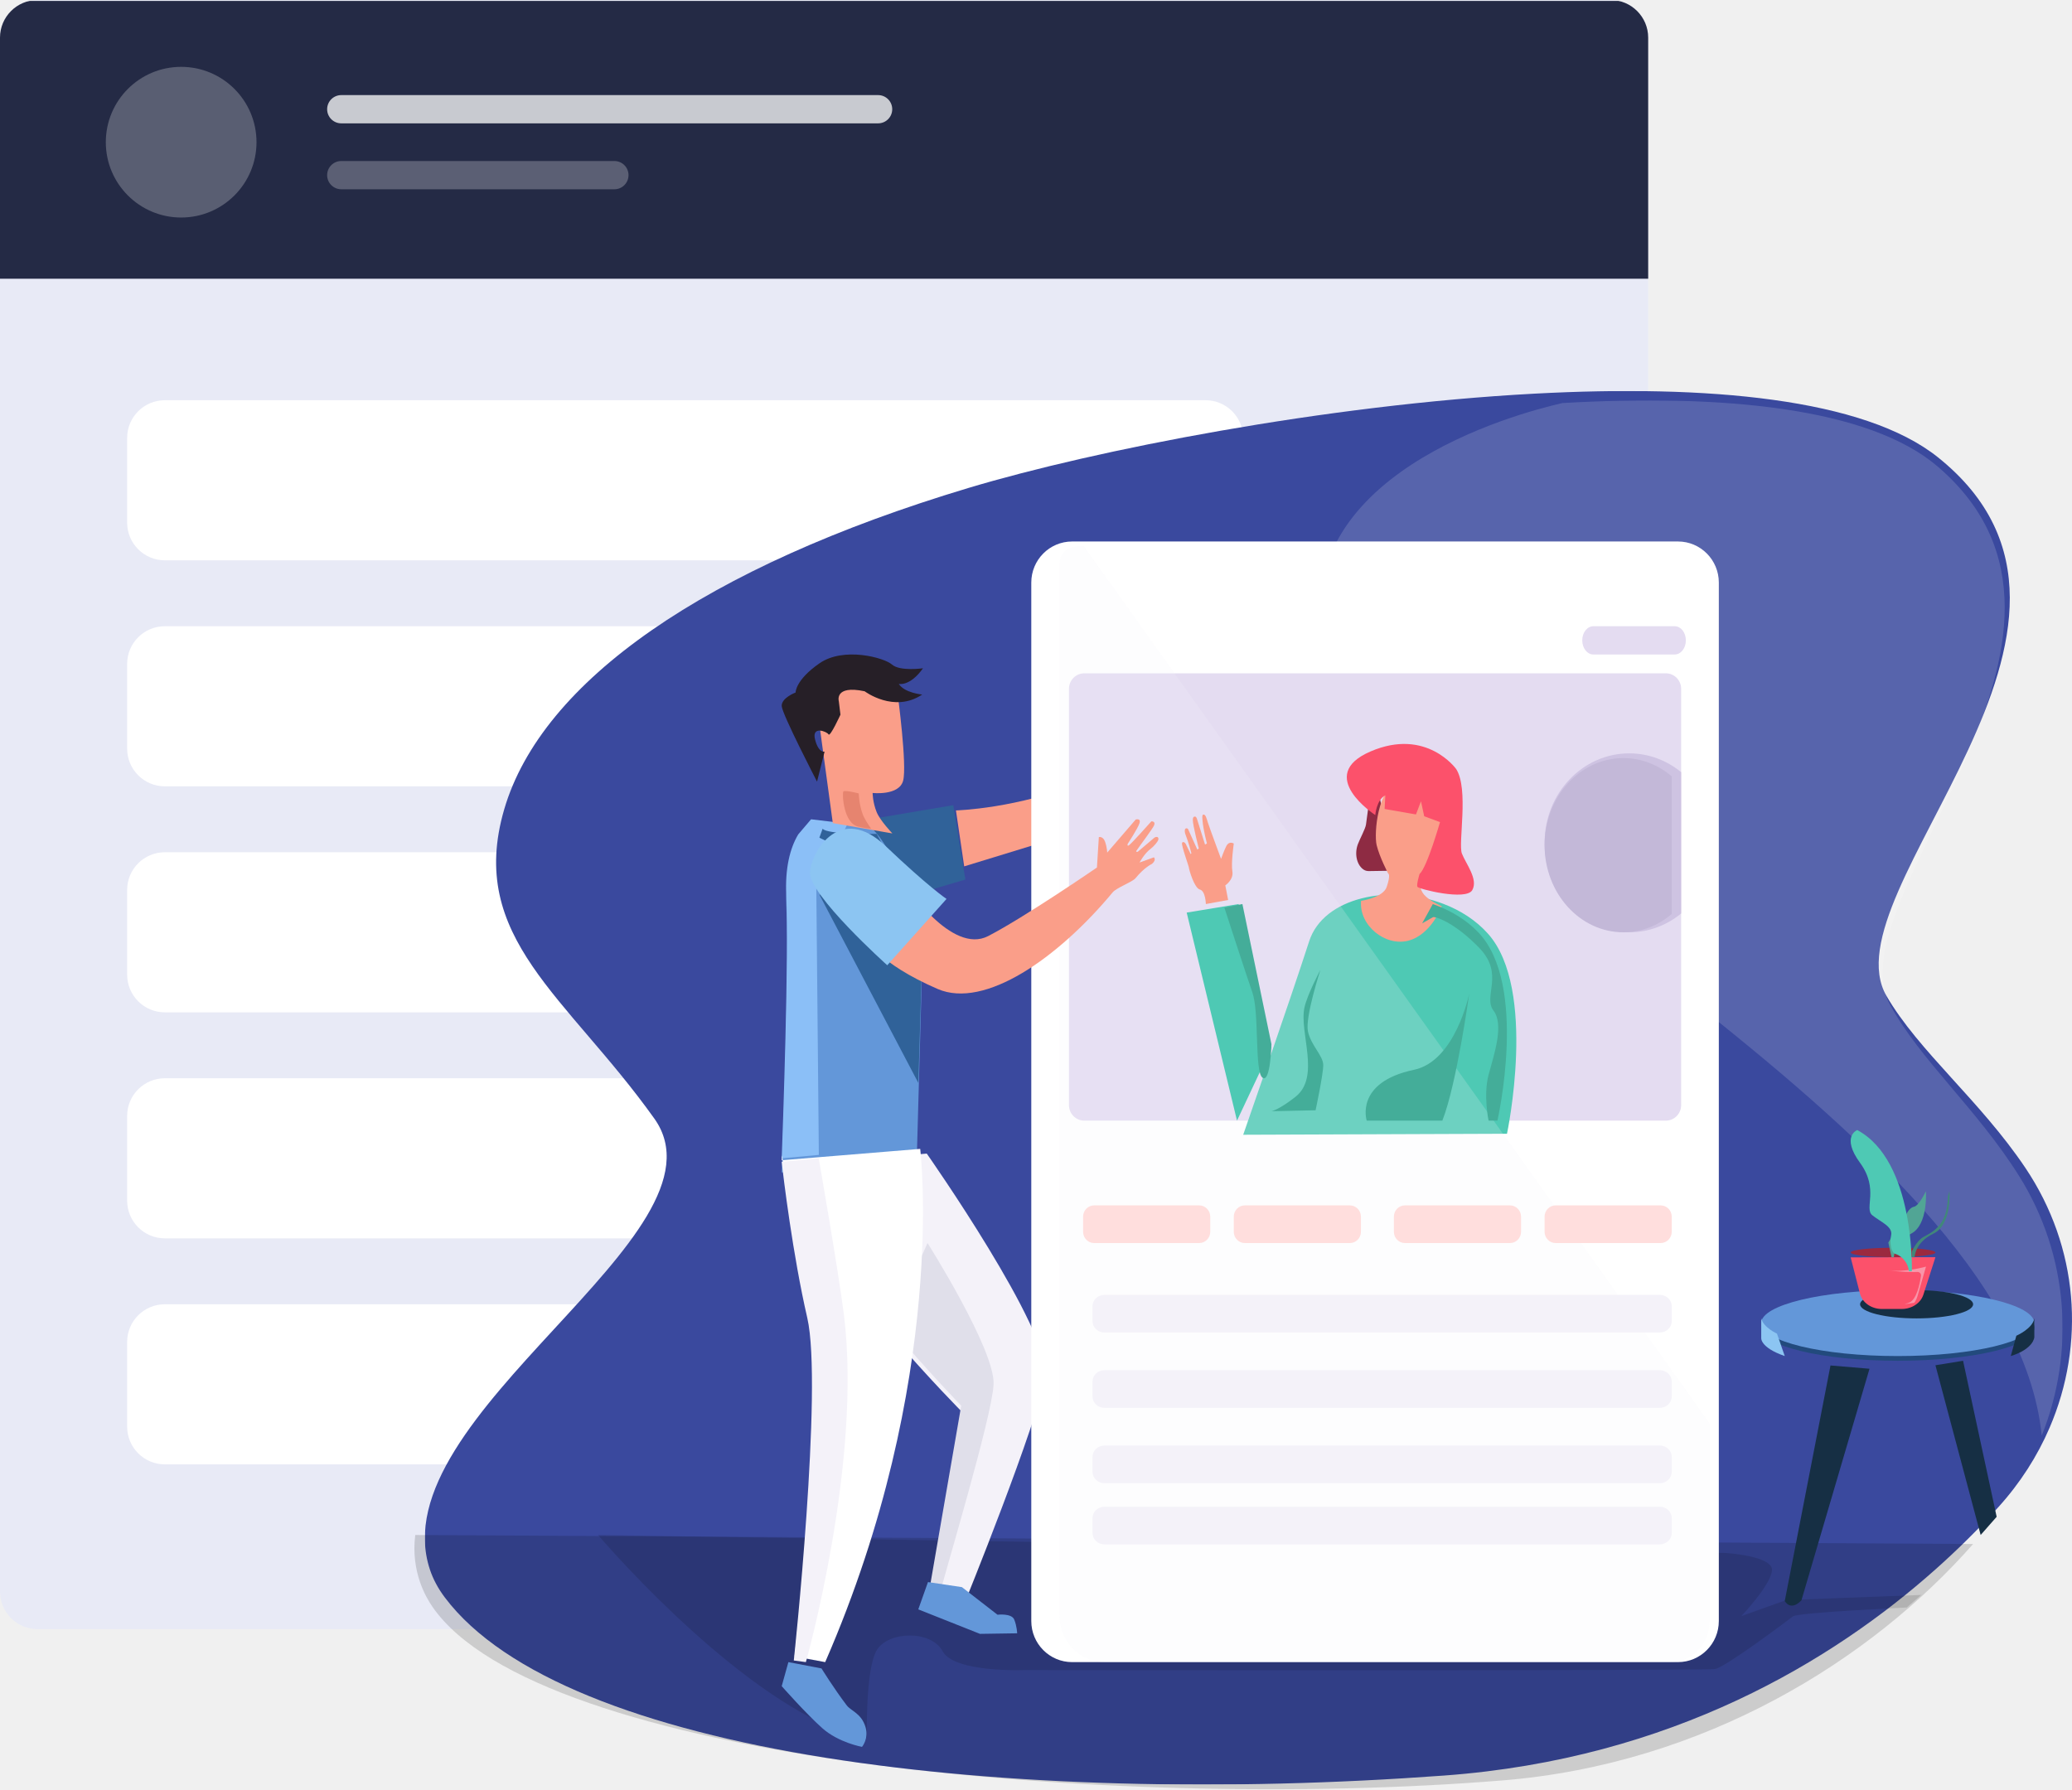
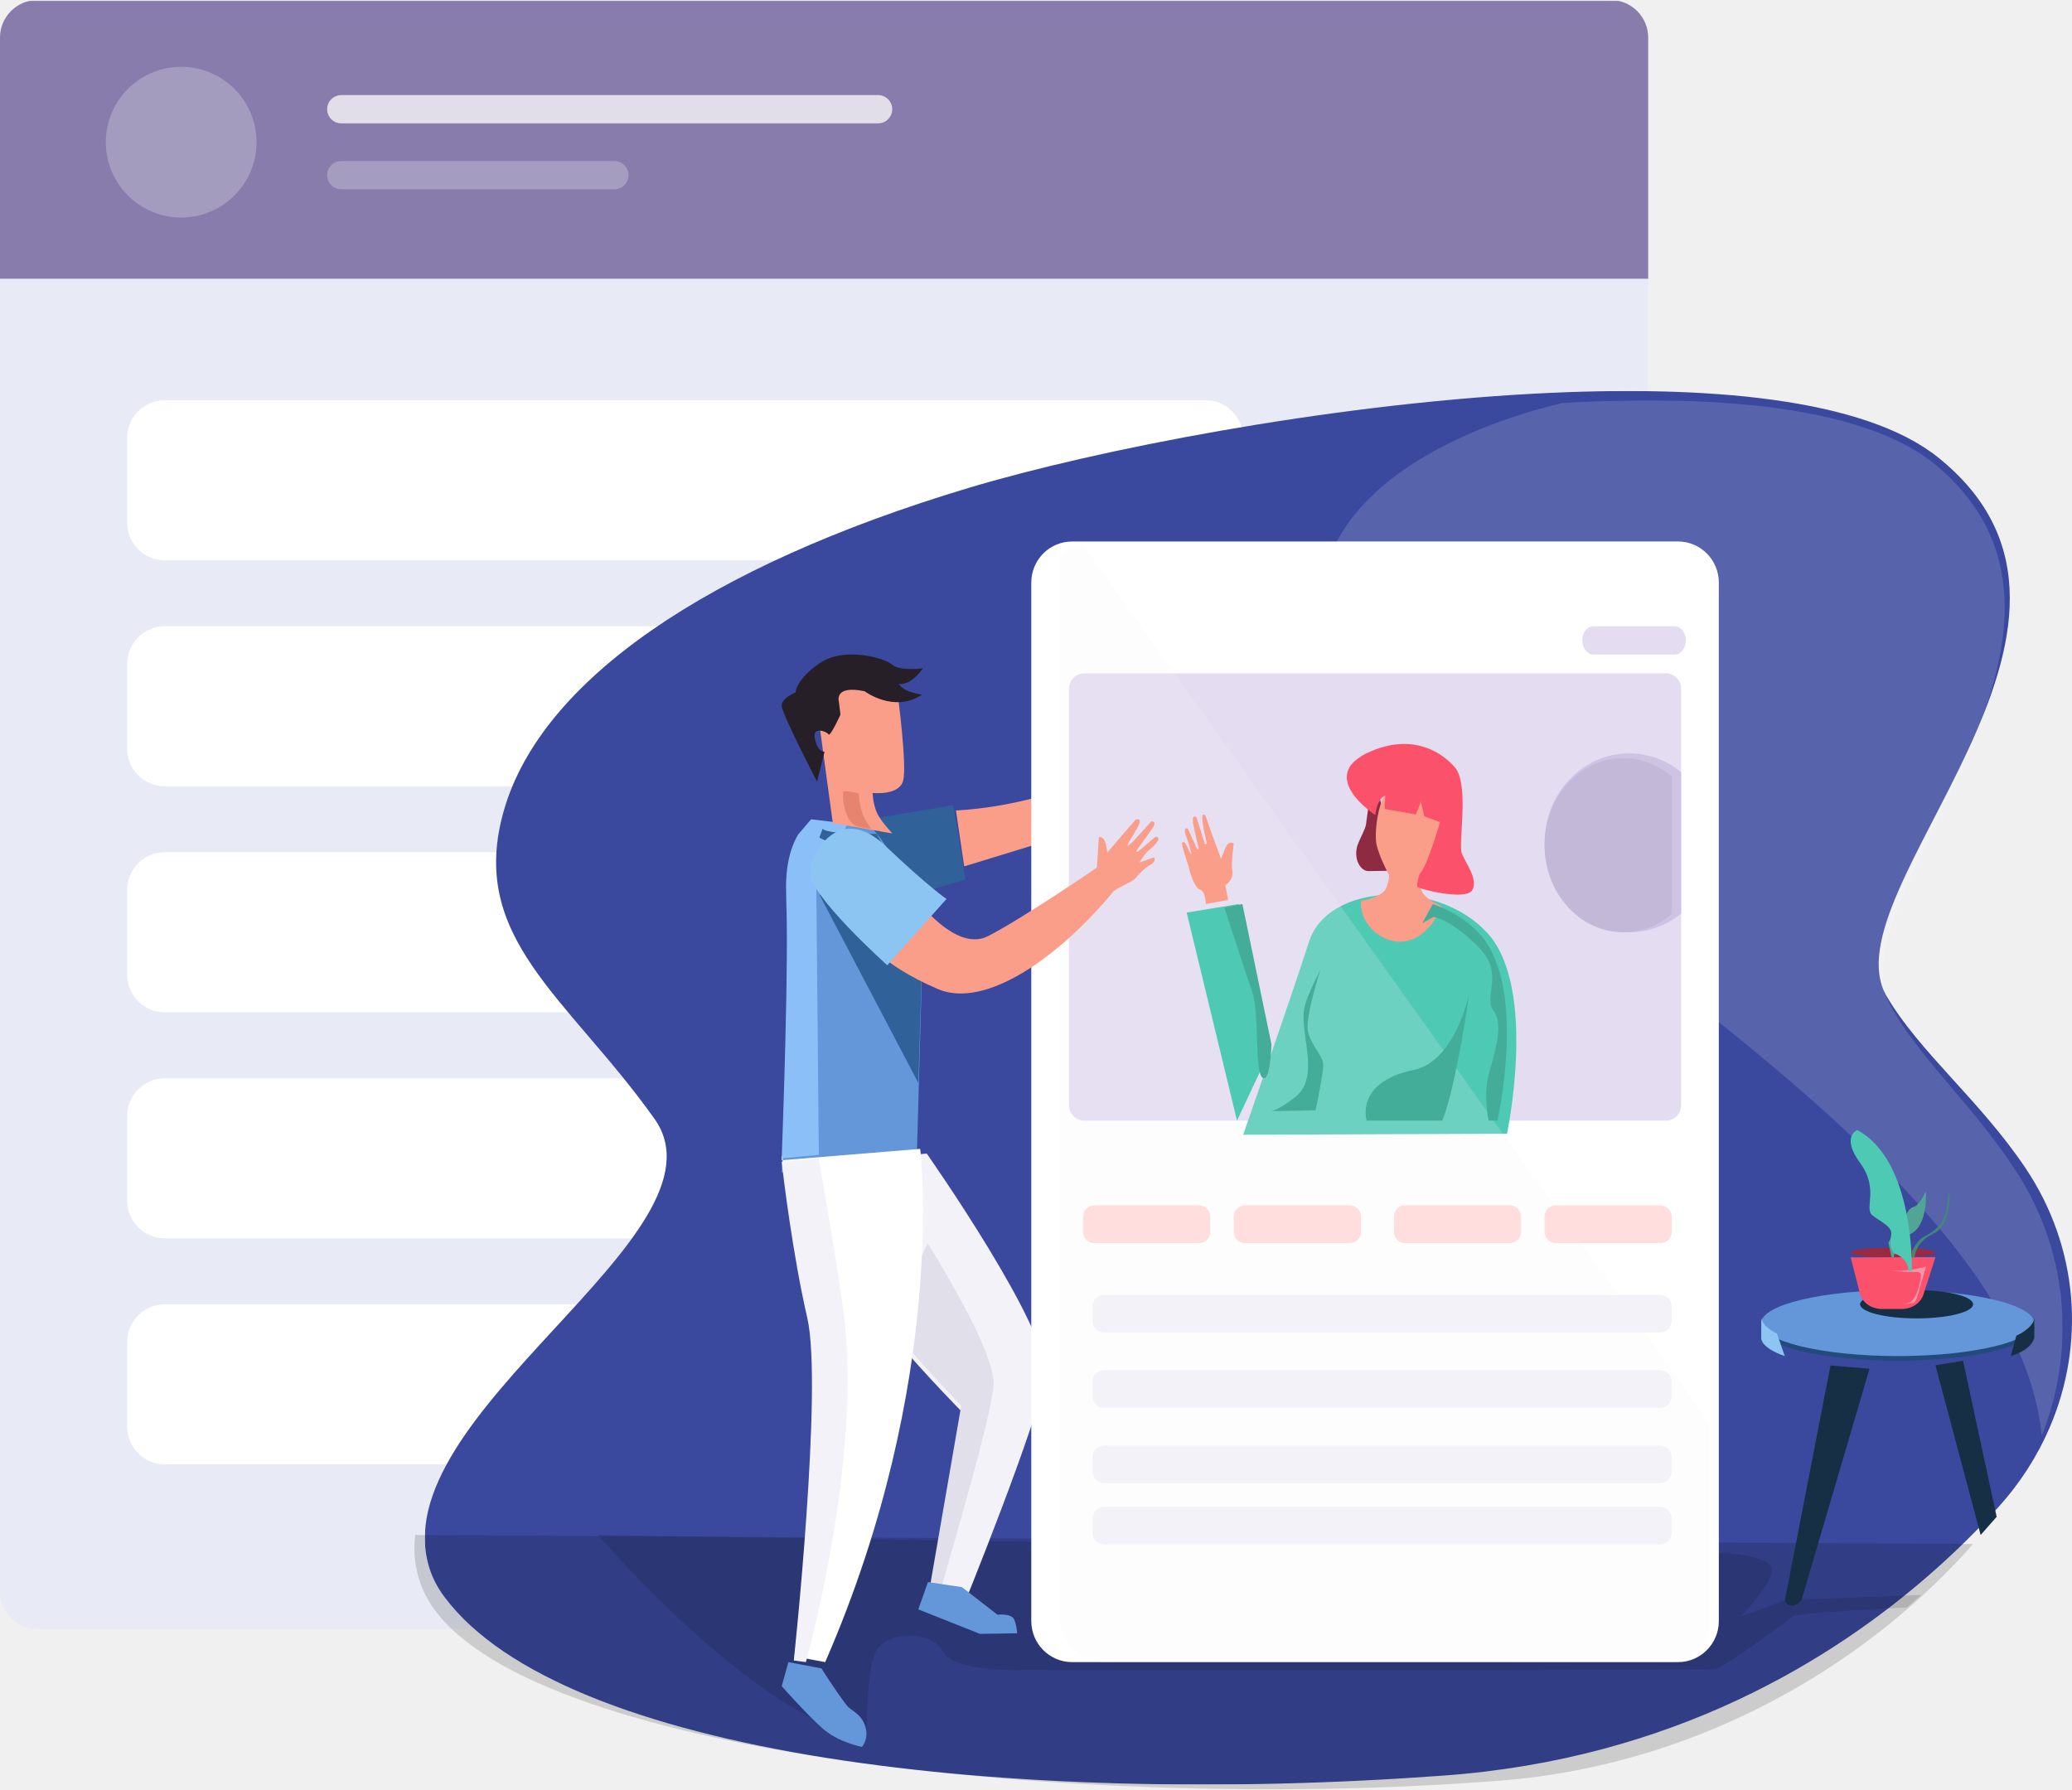
- <svg xmlns="http://www.w3.org/2000/svg" xmlns:xlink="http://www.w3.org/1999/xlink" width="440" height="380">
-   <defs>
+ <svg xmlns="http://www.w3.org/2000/svg" xmlns:xlink="http://www.w3.org/1999/xlink" width="440" height="380" version="1.1" id="svg2253">
+   <defs id="defs2118">
    <rect id="a" width="350" height="346" rx="8" />
    <path id="c" d="M0 .048h349.781V296H0z" />
    <path id="e" d="M0 .048h157.825v219.844H0z" />
  </defs>
-   <g fill="none" fill-rule="evenodd">
+   <g fill="none" fill-rule="evenodd" id="g2251">
    <mask id="b" fill="#fff">
-       <use xlink:href="#a" />
+       <use xlink:href="#a" id="use2120" />
    </mask>
-     <use fill="#E8EAF6" fill-rule="nonzero" xlink:href="#a" />
-     <g mask="url(#b)">
-       <path fill="#242A45" d="M-3.53.197h547v59h-547z" />
-       <g transform="translate(22.47 14.197)" fill="#FFF">
-         <circle cx="16" cy="16" r="16" opacity=".245" />
-         <g transform="translate(47 6)">
-           <rect width="120" height="6" opacity=".75" rx="3" />
-           <rect width="64" height="6" y="14" opacity=".25" rx="3" />
+     <use fill="#E8EAF6" fill-rule="nonzero" xlink:href="#a" id="use2123" />
+     <g mask="url(#b)" id="g2137">
+       <path fill="#242A45" d="M-3.53.197h547v59h-547z" id="path2125" style="fill:#877cab;fill-opacity:1" />
+       <g transform="translate(22.47 14.197)" fill="#FFF" id="g2135">
+         <circle cx="16" cy="16" r="16" opacity=".245" id="circle2127" />
+         <g transform="translate(47 6)" id="g2133">
+           <rect width="120" height="6" opacity=".75" rx="3" id="rect2129" />
+           <rect width="64" height="6" y="14" opacity=".25" rx="3" id="rect2131" />
        </g>
      </g>
    </g>
-     <rect width="237" height="34" x="27" y="85" fill="#FFF" rx="8" />
-     <rect width="237" height="34" x="27" y="133" fill="#FFF" rx="8" />
-     <rect width="237" height="34" x="27" y="181" fill="#FFF" rx="8" />
-     <rect width="237" height="34" x="27" y="229" fill="#FFF" rx="8" />
-     <rect width="237" height="34" x="27" y="277" fill="#FFF" rx="8" />
-     <g transform="matrix(-1 0 0 1 440 83)">
+     <rect width="237" height="34" x="27" y="85" fill="#FFF" rx="8" id="rect2139" />
+     <rect width="237" height="34" x="27" y="133" fill="#FFF" rx="8" id="rect2141" />
+     <rect width="237" height="34" x="27" y="181" fill="#FFF" rx="8" id="rect2143" />
+     <rect width="237" height="34" x="27" y="229" fill="#FFF" rx="8" id="rect2145" />
+     <rect width="237" height="34" x="27" y="277" fill="#FFF" rx="8" id="rect2147" />
+     <g transform="matrix(-1 0 0 1 440 83)" id="g2249">
      <mask id="d" fill="#fff">
-         <use xlink:href="#c" />
+         <use xlink:href="#c" id="use2149" />
      </mask>
-       <path fill="#3A499E" d="M348.707 250.34c-.67 2.018-1.715 3.998-3.174 5.935-25.202 33.474-119.376 44.632-212.224 37.814-48.476-3.562-82.67-24.526-104.281-43.75a175.95 175.95 0 0 1-13.36-13.222c-4.669-5.145-8.313-10.86-10.91-16.895-7.647-17.778-6.174-38.316 5.123-55.161 9.577-14.276 22.722-24.824 29.513-36.543C52.326 106.2-16.043 49.782 28.448 14.138 44.152 1.554 77.608-1.35 114.11.602c44.428 2.378 93.365 11.955 120.284 20.045 55.712 16.737 90.58 40.98 98.539 68.256 7.958 27.276-13.311 39.618-31.88 65.654-17.495 24.526 58.553 62.997 47.654 95.783" mask="url(#d)" />
-       <path fill="#306299" d="M254.549 90.872L237.564 88 235 103.799 256 110z" />
-       <path fill="#FA9E89" d="M237 89.118S223.824 88.77 210 83l6.496 12.254L235.249 101 237 89.118z" />
-       <g transform="translate(2 2)">
+       <path fill="#3A499E" d="M348.707 250.34c-.67 2.018-1.715 3.998-3.174 5.935-25.202 33.474-119.376 44.632-212.224 37.814-48.476-3.562-82.67-24.526-104.281-43.75a175.95 175.95 0 0 1-13.36-13.222c-4.669-5.145-8.313-10.86-10.91-16.895-7.647-17.778-6.174-38.316 5.123-55.161 9.577-14.276 22.722-24.824 29.513-36.543C52.326 106.2-16.043 49.782 28.448 14.138 44.152 1.554 77.608-1.35 114.11.602c44.428 2.378 93.365 11.955 120.284 20.045 55.712 16.737 90.58 40.98 98.539 68.256 7.958 27.276-13.311 39.618-31.88 65.654-17.495 24.526 58.553 62.997 47.654 95.783" mask="url(#d)" id="path2152" />
+       <path fill="#306299" d="M254.549 90.872L237.564 88 235 103.799 256 110z" id="path2154" />
+       <path fill="#FA9E89" d="M237 89.118S223.824 88.77 210 83l6.496 12.254L235.249 101 237 89.118z" id="path2156" />
+       <g transform="translate(2 2)" id="g2163">
        <mask id="f" fill="#fff">
-           <use xlink:href="#e" />
+           <use xlink:href="#e" id="use2158" />
        </mask>
-         <path fill="#FFF" d="M157.066 52.186C148.954 92.345 11.06 153.876 4.43 219.892c-7.118-17.752-5.747-38.258 4.77-55.078 8.914-14.255 21.15-24.787 27.471-36.489C48.71 106.043-14.934 49.707 26.481 14.117 41.1 1.552 72.242-1.348 106.221.602c10.344 2.364 58.164 15.331 50.845 51.584" mask="url(#f)" opacity=".152" />
+         <path fill="#FFF" d="M157.066 52.186C148.954 92.345 11.06 153.876 4.43 219.892c-7.118-17.752-5.747-38.258 4.77-55.078 8.914-14.255 21.15-24.787 27.471-36.489C48.71 106.043-14.934 49.707 26.481 14.117 41.1 1.552 72.242-1.348 106.221.602c10.344 2.364 58.164 15.331 50.845 51.584" mask="url(#f)" opacity=".152" id="path2161" />
      </g>
-       <path fill="#000" d="M351.82 243c.985 7.866-2.34 13.336-3.64 15.227-22.429 32.672-144.494 43.563-227.13 36.908-43.146-3.476-78.505-25.715-100.05-50.22L351.82 243z" opacity=".149" />
-       <path fill="#000" d="M73.627 246.812s-10.077.61-9.922 3.66c.155 3.05 6.511 9.758 6.511 9.758l-9.509-3.405L32 255.732l3.1 2.669s23.127 1.067 24.16 1.88c1.034.813 14.264 10.776 16.537 11.182 2.274.407 146.688.225 146.688.225s14.858.589 17.339-3.986c2.48-4.574 11.472-4.27 13.953-.305 2.48 3.965 2.136 18.603 2.136 18.603s6.793-1.773 7.166-1.931C286.644 274.106 313 243 313 243l-239.373 3.812z" opacity=".128" />
-       <path fill="#162F44" d="M43 207.695l14.45 49.163s2.056 2.444 3.55.18L51.286 207l-8.286.695zM23.134 206L16 239.138 19.397 243 29 206.954z" />
-       <path fill="#F4F2F9" d="M235.493 217.082l6.025 34.2.999 5.669-2.192.322-.156.024-4.788.703s-15.971-39.344-17.33-48.787C216.69 199.77 243.196 162 243.196 162l28.768 2.448c.761 8.219-10.744 23.711-21.027 35.77-8.101 9.499-15.444 16.864-15.444 16.864" />
-       <path fill="#E0DFEA" d="M235.88 215.535l6.877 39.767-2.146.321-.073.377-.08-.352c-.875-3.83-11.14-37.737-11.452-44.648-.333-7.326 14.027-30 14.027-30L251 198.714c-7.93 9.474-15.12 16.82-15.12 16.82" />
-       <path fill="#6397D9" d="M274 166l-28.667-2.387L244 115.886S251 91 258.667 91c4.553 0 8.986 1.804 11.7 6.195 1.853 3.003 2.903 7.22 2.633 12.896-.61 12.777.73 48.907.967 55.022.02.577.033.887.033.887" />
-       <path fill="#8BBFF7" d="M266.115 162.276l.538-56.818L260 91.938l7.763-.938 2.729 3.21c1.79 3.003 2.803 7.22 2.542 12.894-.589 12.774.737 49.782.966 55.896l-7.885-.724z" />
-       <path fill="#306299" d="M266 107l-21.017 40-.546-17.991-.437-14.598L261.524 107z" />
-       <path fill="#FFF" d="M212.329 270H83.67c-4.789 0-8.671-3.908-8.671-8.73V40.73c0-4.822 3.882-8.73 8.671-8.73H212.33c4.789 0 8.671 3.908 8.671 8.73v220.54c0 4.822-3.882 8.73-8.671 8.73" />
-       <path fill="#E4DCF1" d="M213 63.29v88.42c0 1.818-1.456 3.29-3.253 3.29H86.253c-1.797 0-3.253-1.472-3.253-3.29V63.29c0-1.818 1.456-3.29 3.253-3.29h123.494c1.797 0 3.253 1.472 3.253 3.29" />
-       <path fill="#8E2B43" d="M148.853 84l-1.552 1.183L144 99.554l.071 2.367 5.227.079c.355.005.713-.065 1.03-.25 1.495-.878 2.133-3.325 1.308-5.493-.444-1.166-1.581-3.23-1.713-4.142-.314-2.184-1.07-8.115-1.07-8.115" />
-       <path fill="#4EC9B4" d="M176 158l-54.224-.208-1.795-.006s-6.487-30.649 4.016-42.461c2.558-2.874 5.883-4.993 9.506-6.37 11.273-4.297 25.453-1.455 28.493 7.966C166.012 129.372 176 158 176 158" />
-       <path fill="#FA9E89" d="M133.84 109.489s2.215 6.026 7.103 7.294c4.888 1.269 10.489-3.224 10.03-8.457 0 0-4.684-.687-5.447-2.96-.928-2.76-.306-2.854-.306-2.854s1.833-3.49 2.444-6.026c.611-2.537-.305-12.37-4.582-13.32-2.705-.602-7.027.317-10.082 4.757 0 0 1.528 8.563 3.666 12.686 2.139 4.123 3.208 6.026-2.826 8.88" />
-       <path fill="#F4F2F9" d="M209.833 33.013L77 219.239v42.244c0 4.704 3.7 8.517 8.263 8.517h120.164c5.287 0 9.573-4.418 9.573-9.869V36.827c0-2.929-2.33-3.956-5.167-3.814" opacity=".184" />
-       <path fill="#4EC9B4" d="M170 139.442L176.982 109 188 110.816 177.316 155z" />
-       <path fill="#FA9E89" d="M179.2 108.137l.6-3.106s-1.8-1.184-1.5-2.959c.3-1.775-.3-5.917-.3-5.917s.957-.647 1.575.518c.44.829 1.125 2.737 1.125 2.737s2.296-6.166 2.826-7.79c.225-.691.452-1.767.975-1.603.275.086.175.715.128 1.33-.14 1.844-.928 4.784-.928 4.784l.4.234 1.663-5.276c.073-.256.193-.644.462-.665.238-.02.475.11.475.702 0 1.184-1.275 6.077-1.275 6.077l.319.219 1.935-4.278c.133-.323.613-.295.695.044.065.268.046.65-.173 1.192-.6 1.48-1.2 3.846-1.2 3.846l.15.173 1.05-2.17c.188-.347.649-.57.783-.2.188.518-1.458 4.97-1.458 5.267 0 .296-1.126 4.326-2.326 4.622-1.2.296-1.275 3.082-1.275 3.082l-4.726-.863z" />
-       <path fill="#FFDEDD" d="M109.649 181H87.35c-1.298 0-2.351-1.072-2.351-2.394v-3.212c0-1.322 1.053-2.394 2.351-2.394h22.298c1.298 0 2.351 1.072 2.351 2.394v3.212c0 1.322-1.053 2.394-2.351 2.394m32 0H119.35c-1.298 0-2.351-1.072-2.351-2.394v-3.212c0-1.322 1.053-2.394 2.351-2.394h22.298c1.298 0 2.351 1.072 2.351 2.394v3.212c0 1.322-1.053 2.394-2.351 2.394m34 0H153.35c-1.298 0-2.351-1.072-2.351-2.394v-3.212c0-1.322 1.053-2.394 2.351-2.394h22.297c1.299 0 2.352 1.072 2.352 2.394v3.212c0 1.322-1.053 2.394-2.352 2.394m32 0h-22.297c-1.298 0-2.351-1.072-2.351-2.394v-3.212c0-1.322 1.053-2.394 2.351-2.394h22.298c1.298 0 2.351 1.072 2.351 2.394v3.212c0 1.322-1.053 2.394-2.351 2.394" />
-       <path fill="#F4F2F9" d="M205.453 200H87.547C86.14 200 85 198.92 85 197.59v-3.18c0-1.33 1.14-2.41 2.547-2.41h117.906c1.407 0 2.547 1.08 2.547 2.41v3.18c0 1.33-1.14 2.41-2.547 2.41M87.547 216C86.14 216 85 214.92 85 213.59v-3.18c0-1.33 1.14-2.41 2.547-2.41h117.906c1.407 0 2.547 1.08 2.547 2.41v3.18c0 1.33-1.14 2.41-2.547 2.41H87.547zm117.906 16H87.547C86.14 232 85 230.92 85 229.59v-3.18c0-1.33 1.14-2.41 2.547-2.41h117.906c1.407 0 2.547 1.08 2.547 2.41v3.18c0 1.33-1.14 2.41-2.547 2.41m0 13H87.547C86.14 245 85 243.92 85 242.59v-3.18c0-1.33 1.14-2.41 2.547-2.41h117.906c1.407 0 2.547 1.08 2.547 2.41v3.18c0 1.33-1.14 2.41-2.547 2.41" />
-       <path fill="#FC516B" d="M130.778 80.321s6.3-8.848 18.19-3.725c11.888 5.122-1.017 13.504-1.017 13.504s-.254-3.26-2.134-4.191l.153 2.897-6.656 1.165-1.067-2.794-.686 3.182-3.353 1.241s2.743 9.624 4.344 11.021c0 0 .686 2.25.457 2.716-.228.466-10.364 3.027-11.66.699-1.296-2.328 1.372-5.588 2.21-7.761.838-2.173-1.524-13.711 1.22-17.954" />
-       <path fill="#E4DCF1" d="M101.648 56H84.352C83.053 56 82 54.657 82 53s1.053-3 2.352-3h17.296c1.299 0 2.352 1.343 2.352 3s-1.053 3-2.352 3" />
-       <path fill="#44AD99" d="M128 128s2.664 19.286 5.71 27h16.06s2.648-8.138-10.047-10.8C130.893 142.349 128 128 128 128m31.611-5s3.26 10 2.648 13c-.61 3-3.259 5.2-3.259 7.2s1.63 9.6 1.63 9.6l9.37.2s-1.556-.266-5.093-3.05c-5.398-4.25-.764-13.625-1.91-18.95-.6-2.794-3.386-8-3.386-8M170 138.772s.213 8.383 1.915 7.093c1.702-1.29.638-13.757 2.127-18.056 1.49-4.3 5.958-18.057 5.958-18.057l-3.83-.752-6.17 29.772z" />
-       <path fill="#FA9E89" d="M195.377 100.475s1.576.692 3.5 3.046c.636.78 4.03 2.021 4.833 2.988 11.645 14.02 27.196 24.841 37.163 20.533C253.603 121.54 256 116.424 256 116.424l-8.414-11.362s-9.663 14.759-17.434 10.739c-7.772-4.02-23.092-14.557-23.092-14.557l-.406-6.464s-.895-.24-1.324.995c-.43 1.236-.45 2.304-.45 2.304l-6.049-7.024s-1.162-.36-.808.769c.354 1.13 2.491 4.368 2.491 4.368s.22.616-.243.335c-.54-.327-4.766-5.092-4.766-5.092s-.973-.064-.576.866c.307.717 2.865 4.09 3.73 5.354.258.376-.282.235-.282.235l-3.496-2.97c-.473-.319-.963-.213-.87.368.075.46 1.027 1.519 1.593 1.939 1.414 1.046 2.4 2.952 2.4 2.952l-3.044-1.1s-.595.528.417 1.396M267 63.49l-3.85 28.32L250.504 94s.64-.668 1.372-1.56c.748-.907 1.59-2.05 1.963-2.966.85-2.104.856-4.066.856-4.066s-5.608.633-6.477-2.595c-.872-3.232 1.143-18.284 1.143-18.284S251.864 55.07 267 63.49" />
-       <path fill="#261F27" d="M256.387 63.812s-6.236 4.71-12.219.698c0 0 3.792-.35 4.972-2.268 0 0-2.36.61-5.14-3.314 0 0 4.887.698 6.572-.785 1.686-1.483 10.28-3.838 15.42-.262 5.141 3.576 5.057 6.193 5.057 6.193s3.033 1.133 2.95 2.878c-.085 1.744-7.5 16.048-7.5 16.048l-1.601-6.367s1.264.378 2.022-2.587c.758-2.966-2.528-1.687-2.865-1.076-.337.61-2.528-4.187-2.528-4.187l.337-2.79s1.096-3.577-5.477-2.18" />
-       <path fill="#FFF" d="M268.214 196.384c-3.591 14.487 3.05 72.409 3.05 72.409L264.766 270c-26.16-60.015-20.176-109-20.176-109l29.41 2.414s-.075-1.224-.106-.934c-.338 3.008-2.408 20.689-5.68 33.904" />
-       <path fill="#6397D9" d="M235.73 254.076l-7.553 5.859s-2.975-.359-3.548 1.016c-.572 1.375-.629 2.93-.629 2.93l7.896.119L245 258.799 242.94 253l-7.21 1.076zm29.82 17.264s-2.672 4.322-5.365 7.852c-.905 1.186-3.117 1.701-3.978 4.595-.74 2.49.74 4.213.74 4.213s4.965-.894 8.419-3.957c3.453-3.064 8.634-8.937 8.634-8.937L272.582 270l-7.031 1.34z" />
-       <path fill="#224A7D" d="M66 199c0 3.866-12.984 7-29 7s-29-3.134-29-7 12.984-7 29-7 29 3.134 29 7" />
-       <path fill="#6397D9" d="M66 198c0 3.866-12.984 7-29 7s-29-3.134-29-7 12.984-7 29-7 29 3.134 29 7" />
-       <path fill="#162F44" d="M45 194c0 1.657-5.373 3-12 3s-12-1.343-12-3 5.373-3 12-3 12 1.343 12 3m-37 3v3.986s.07 2.464 5 4.014l-1.179-4.318S8.358 199.187 8 197" />
-       <path fill="#8CC5F2" d="M65.994 197v4.085s.39 2.043-4.994 3.915l1.652-4.766s2.86-1.277 3.342-3.234" />
-       <path fill="#FC516B" d="M47 184.038l-1.968 7.69c-.488 1.914-2.423 3.272-4.653 3.272h-4.233c-1.585 0-3.025-.685-3.9-1.772a4.02 4.02 0 0 1-.692-1.278l-1.706-5.313L29 184l18 .038z" />
-       <path fill="#9B293F" d="M47 183c0 .552-4.03 1-9 1s-9-.448-9-1 4.03-1 9-1 9 .448 9 1" />
-       <path fill="#F995A9" d="M34.594 193.657c.354.137.688.253 1 .343l-2.11-.324a4.41 4.41 0 0 1-.657-1.35l-1.616-5.608c-.081-.27-.211-.7-.211-.718 0 0 4.215 1.242 8 .818-1.231.164-4.31.412-6.168.32a.724.724 0 0 0-.764.815c.234 1.657.905 5.074 2.526 5.704" />
-       <path fill="#51A595" d="M39 180.901l-.679 3.087-.494.012s-.028-3.099-3.674-5c-3.65-1.9-3.127-9-3.127-9l.003.009c.088.183 1.488 3.1 2.549 3.29 1.094.202 1.773 1.95 1.773 1.95s.522.75 1.147.6c.626-.15 1.251 1.5 1.251 1.5l.207 1.752 1.044 1.8z" />
-       <path fill="#4EC9B4" d="M34.007 186.987s-.7-23.436 11.6-29.987c0 0 3.501 1.352-.6 6.967-4.1 5.615-.799 9.67-2.6 11.127-1.8 1.455-4.4 2.391-4 4.263.4 1.872-.1 3.744-.9 3.952-.8.207-2.6 1.312-2.88 3.691l-.62-.013z" />
-       <path fill="#41877A" d="M34 182.8l-.04 1.188-.538.012s-.03-3.099-3.994-5c-3.968-1.9-3.4-9-3.4-9l.004.009.336 1.068c0 6.45 3.723 7.787 5.212 8.648 1.489.861 2.42 3.075 2.42 3.075" />
-       <path fill="#306299" d="M253.815 94.105s10.552.172 11.494-1.105l.691 1.898s-8.36 4.557-14 2.624l1.815-3.417z" />
-       <path fill="#8CC5F2" d="M239 107.916L251.588 122s16.822-15.082 16.404-19.81c-.417-4.727-6.58-14.515-16.034-5.523C242.76 105.415 239 107.916 239 107.916" />
-       <path fill="#F4F2F9" d="M271.435 269.654l-2.566.346s-12.026-42.47-8.07-73.847c1.189-9.434 5.344-33.153 5.344-33.153l7.857.737c-.318 3.023-2.357 19.855-5.426 33.137-3.367 14.562 2.86 72.78 2.86 72.78" />
-       <path fill="#E6846F" d="M257.747 92.558c-1.488.324-2.299.427-2.747.442.698-.966 1.484-2.182 1.832-3.158.793-2.241.799-4.33.799-4.33s2.971-.782 3.277-.413c.304.368 0 6.77-3.161 7.459" />
-       <path fill="#CEC3E2" d="M112 96c0 10.492-8.048 19-17.973 19-4.156 0-7.981-1.491-11.027-3.996V80.996C86.046 78.49 89.87 77 94.027 77 103.952 77 112 85.508 112 96" />
-       <path fill="#C3B8D8" d="M112 96.5c0 10.216-7.493 18.5-16.734 18.5-3.87 0-7.43-1.452-10.266-3.89V81.89C87.835 79.453 91.397 78 95.266 78 104.507 78 112 86.284 112 96.5" />
-       <path fill="#44AD99" d="M138 113.096s-1.985-1.104-2.298-1.305c-.314-.199-4.39.902-9.826 6.516-5.433 5.614-.73 10.324-3.028 13.33-2.301 3.008-.107 9.323 1.044 13.635 1.15 4.31 0 9.722 0 9.722l-.06.006-1.821-.006s-6.584-28.868 4.075-39.995c2.596-2.706 5.97-4.703 9.647-5.999l2.267 4.096z" />
+       <path fill="#000" d="M351.82 243c.985 7.866-2.34 13.336-3.64 15.227-22.429 32.672-144.494 43.563-227.13 36.908-43.146-3.476-78.505-25.715-100.05-50.22L351.82 243z" opacity=".149" id="path2165" />
+       <path fill="#000" d="M73.627 246.812s-10.077.61-9.922 3.66c.155 3.05 6.511 9.758 6.511 9.758l-9.509-3.405L32 255.732l3.1 2.669s23.127 1.067 24.16 1.88c1.034.813 14.264 10.776 16.537 11.182 2.274.407 146.688.225 146.688.225s14.858.589 17.339-3.986c2.48-4.574 11.472-4.27 13.953-.305 2.48 3.965 2.136 18.603 2.136 18.603s6.793-1.773 7.166-1.931C286.644 274.106 313 243 313 243l-239.373 3.812z" opacity=".128" id="path2167" />
+       <path fill="#162F44" d="M43 207.695l14.45 49.163s2.056 2.444 3.55.18L51.286 207l-8.286.695zM23.134 206L16 239.138 19.397 243 29 206.954z" id="path2169" />
+       <path fill="#F4F2F9" d="M235.493 217.082l6.025 34.2.999 5.669-2.192.322-.156.024-4.788.703s-15.971-39.344-17.33-48.787C216.69 199.77 243.196 162 243.196 162l28.768 2.448c.761 8.219-10.744 23.711-21.027 35.77-8.101 9.499-15.444 16.864-15.444 16.864" id="path2171" />
+       <path fill="#E0DFEA" d="M235.88 215.535l6.877 39.767-2.146.321-.073.377-.08-.352c-.875-3.83-11.14-37.737-11.452-44.648-.333-7.326 14.027-30 14.027-30L251 198.714c-7.93 9.474-15.12 16.82-15.12 16.82" id="path2173" />
+       <path fill="#6397D9" d="M274 166l-28.667-2.387L244 115.886S251 91 258.667 91c4.553 0 8.986 1.804 11.7 6.195 1.853 3.003 2.903 7.22 2.633 12.896-.61 12.777.73 48.907.967 55.022.02.577.033.887.033.887" id="path2175" />
+       <path fill="#8BBFF7" d="M266.115 162.276l.538-56.818L260 91.938l7.763-.938 2.729 3.21c1.79 3.003 2.803 7.22 2.542 12.894-.589 12.774.737 49.782.966 55.896l-7.885-.724z" id="path2177" />
+       <path fill="#306299" d="M266 107l-21.017 40-.546-17.991-.437-14.598L261.524 107z" id="path2179" />
+       <path fill="#FFF" d="M212.329 270H83.67c-4.789 0-8.671-3.908-8.671-8.73V40.73c0-4.822 3.882-8.73 8.671-8.73H212.33c4.789 0 8.671 3.908 8.671 8.73v220.54c0 4.822-3.882 8.73-8.671 8.73" id="path2181" />
+       <path fill="#E4DCF1" d="M213 63.29v88.42c0 1.818-1.456 3.29-3.253 3.29H86.253c-1.797 0-3.253-1.472-3.253-3.29V63.29c0-1.818 1.456-3.29 3.253-3.29h123.494c1.797 0 3.253 1.472 3.253 3.29" id="path2183" />
+       <path fill="#8E2B43" d="M148.853 84l-1.552 1.183L144 99.554l.071 2.367 5.227.079c.355.005.713-.065 1.03-.25 1.495-.878 2.133-3.325 1.308-5.493-.444-1.166-1.581-3.23-1.713-4.142-.314-2.184-1.07-8.115-1.07-8.115" id="path2185" />
+       <path fill="#4EC9B4" d="M176 158l-54.224-.208-1.795-.006s-6.487-30.649 4.016-42.461c2.558-2.874 5.883-4.993 9.506-6.37 11.273-4.297 25.453-1.455 28.493 7.966C166.012 129.372 176 158 176 158" id="path2187" />
+       <path fill="#FA9E89" d="M133.84 109.489s2.215 6.026 7.103 7.294c4.888 1.269 10.489-3.224 10.03-8.457 0 0-4.684-.687-5.447-2.96-.928-2.76-.306-2.854-.306-2.854s1.833-3.49 2.444-6.026c.611-2.537-.305-12.37-4.582-13.32-2.705-.602-7.027.317-10.082 4.757 0 0 1.528 8.563 3.666 12.686 2.139 4.123 3.208 6.026-2.826 8.88" id="path2189" />
+       <path fill="#F4F2F9" d="M209.833 33.013L77 219.239v42.244c0 4.704 3.7 8.517 8.263 8.517h120.164c5.287 0 9.573-4.418 9.573-9.869V36.827c0-2.929-2.33-3.956-5.167-3.814" opacity=".184" id="path2191" />
+       <path fill="#4EC9B4" d="M170 139.442L176.982 109 188 110.816 177.316 155z" id="path2193" />
+       <path fill="#FA9E89" d="M179.2 108.137l.6-3.106s-1.8-1.184-1.5-2.959c.3-1.775-.3-5.917-.3-5.917s.957-.647 1.575.518c.44.829 1.125 2.737 1.125 2.737s2.296-6.166 2.826-7.79c.225-.691.452-1.767.975-1.603.275.086.175.715.128 1.33-.14 1.844-.928 4.784-.928 4.784l.4.234 1.663-5.276c.073-.256.193-.644.462-.665.238-.02.475.11.475.702 0 1.184-1.275 6.077-1.275 6.077l.319.219 1.935-4.278c.133-.323.613-.295.695.044.065.268.046.65-.173 1.192-.6 1.48-1.2 3.846-1.2 3.846l.15.173 1.05-2.17c.188-.347.649-.57.783-.2.188.518-1.458 4.97-1.458 5.267 0 .296-1.126 4.326-2.326 4.622-1.2.296-1.275 3.082-1.275 3.082l-4.726-.863z" id="path2195" />
+       <path fill="#FFDEDD" d="M109.649 181H87.35c-1.298 0-2.351-1.072-2.351-2.394v-3.212c0-1.322 1.053-2.394 2.351-2.394h22.298c1.298 0 2.351 1.072 2.351 2.394v3.212c0 1.322-1.053 2.394-2.351 2.394m32 0H119.35c-1.298 0-2.351-1.072-2.351-2.394v-3.212c0-1.322 1.053-2.394 2.351-2.394h22.298c1.298 0 2.351 1.072 2.351 2.394v3.212c0 1.322-1.053 2.394-2.351 2.394m34 0H153.35c-1.298 0-2.351-1.072-2.351-2.394v-3.212c0-1.322 1.053-2.394 2.351-2.394h22.297c1.299 0 2.352 1.072 2.352 2.394v3.212c0 1.322-1.053 2.394-2.352 2.394m32 0h-22.297c-1.298 0-2.351-1.072-2.351-2.394v-3.212c0-1.322 1.053-2.394 2.351-2.394h22.298c1.298 0 2.351 1.072 2.351 2.394v3.212c0 1.322-1.053 2.394-2.351 2.394" id="path2197" />
+       <path fill="#F4F2F9" d="M205.453 200H87.547C86.14 200 85 198.92 85 197.59v-3.18c0-1.33 1.14-2.41 2.547-2.41h117.906c1.407 0 2.547 1.08 2.547 2.41v3.18c0 1.33-1.14 2.41-2.547 2.41M87.547 216C86.14 216 85 214.92 85 213.59v-3.18c0-1.33 1.14-2.41 2.547-2.41h117.906c1.407 0 2.547 1.08 2.547 2.41v3.18c0 1.33-1.14 2.41-2.547 2.41H87.547zm117.906 16H87.547C86.14 232 85 230.92 85 229.59v-3.18c0-1.33 1.14-2.41 2.547-2.41h117.906c1.407 0 2.547 1.08 2.547 2.41v3.18c0 1.33-1.14 2.41-2.547 2.41m0 13H87.547C86.14 245 85 243.92 85 242.59v-3.18c0-1.33 1.14-2.41 2.547-2.41h117.906c1.407 0 2.547 1.08 2.547 2.41v3.18c0 1.33-1.14 2.41-2.547 2.41" id="path2199" />
+       <path fill="#FC516B" d="M130.778 80.321s6.3-8.848 18.19-3.725c11.888 5.122-1.017 13.504-1.017 13.504s-.254-3.26-2.134-4.191l.153 2.897-6.656 1.165-1.067-2.794-.686 3.182-3.353 1.241s2.743 9.624 4.344 11.021c0 0 .686 2.25.457 2.716-.228.466-10.364 3.027-11.66.699-1.296-2.328 1.372-5.588 2.21-7.761.838-2.173-1.524-13.711 1.22-17.954" id="path2201" />
+       <path fill="#E4DCF1" d="M101.648 56H84.352C83.053 56 82 54.657 82 53s1.053-3 2.352-3h17.296c1.299 0 2.352 1.343 2.352 3s-1.053 3-2.352 3" id="path2203" />
+       <path fill="#44AD99" d="M128 128s2.664 19.286 5.71 27h16.06s2.648-8.138-10.047-10.8C130.893 142.349 128 128 128 128m31.611-5s3.26 10 2.648 13c-.61 3-3.259 5.2-3.259 7.2s1.63 9.6 1.63 9.6l9.37.2s-1.556-.266-5.093-3.05c-5.398-4.25-.764-13.625-1.91-18.95-.6-2.794-3.386-8-3.386-8M170 138.772s.213 8.383 1.915 7.093c1.702-1.29.638-13.757 2.127-18.056 1.49-4.3 5.958-18.057 5.958-18.057l-3.83-.752-6.17 29.772z" id="path2205" />
+       <path fill="#FA9E89" d="M195.377 100.475s1.576.692 3.5 3.046c.636.78 4.03 2.021 4.833 2.988 11.645 14.02 27.196 24.841 37.163 20.533C253.603 121.54 256 116.424 256 116.424l-8.414-11.362s-9.663 14.759-17.434 10.739c-7.772-4.02-23.092-14.557-23.092-14.557l-.406-6.464s-.895-.24-1.324.995c-.43 1.236-.45 2.304-.45 2.304l-6.049-7.024s-1.162-.36-.808.769c.354 1.13 2.491 4.368 2.491 4.368s.22.616-.243.335c-.54-.327-4.766-5.092-4.766-5.092s-.973-.064-.576.866c.307.717 2.865 4.09 3.73 5.354.258.376-.282.235-.282.235l-3.496-2.97c-.473-.319-.963-.213-.87.368.075.46 1.027 1.519 1.593 1.939 1.414 1.046 2.4 2.952 2.4 2.952l-3.044-1.1s-.595.528.417 1.396M267 63.49l-3.85 28.32L250.504 94s.64-.668 1.372-1.56c.748-.907 1.59-2.05 1.963-2.966.85-2.104.856-4.066.856-4.066s-5.608.633-6.477-2.595c-.872-3.232 1.143-18.284 1.143-18.284S251.864 55.07 267 63.49" id="path2207" />
+       <path fill="#261F27" d="M256.387 63.812s-6.236 4.71-12.219.698c0 0 3.792-.35 4.972-2.268 0 0-2.36.61-5.14-3.314 0 0 4.887.698 6.572-.785 1.686-1.483 10.28-3.838 15.42-.262 5.141 3.576 5.057 6.193 5.057 6.193s3.033 1.133 2.95 2.878c-.085 1.744-7.5 16.048-7.5 16.048l-1.601-6.367s1.264.378 2.022-2.587c.758-2.966-2.528-1.687-2.865-1.076-.337.61-2.528-4.187-2.528-4.187l.337-2.79s1.096-3.577-5.477-2.18" id="path2209" />
+       <path fill="#FFF" d="M268.214 196.384c-3.591 14.487 3.05 72.409 3.05 72.409L264.766 270c-26.16-60.015-20.176-109-20.176-109l29.41 2.414s-.075-1.224-.106-.934c-.338 3.008-2.408 20.689-5.68 33.904" id="path2211" />
+       <path fill="#6397D9" d="M235.73 254.076l-7.553 5.859s-2.975-.359-3.548 1.016c-.572 1.375-.629 2.93-.629 2.93l7.896.119L245 258.799 242.94 253l-7.21 1.076zm29.82 17.264s-2.672 4.322-5.365 7.852c-.905 1.186-3.117 1.701-3.978 4.595-.74 2.49.74 4.213.74 4.213s4.965-.894 8.419-3.957c3.453-3.064 8.634-8.937 8.634-8.937L272.582 270l-7.031 1.34z" id="path2213" />
+       <path fill="#224A7D" d="M66 199c0 3.866-12.984 7-29 7s-29-3.134-29-7 12.984-7 29-7 29 3.134 29 7" id="path2215" />
+       <path fill="#6397D9" d="M66 198c0 3.866-12.984 7-29 7s-29-3.134-29-7 12.984-7 29-7 29 3.134 29 7" id="path2217" />
+       <path fill="#162F44" d="M45 194c0 1.657-5.373 3-12 3s-12-1.343-12-3 5.373-3 12-3 12 1.343 12 3m-37 3v3.986s.07 2.464 5 4.014l-1.179-4.318S8.358 199.187 8 197" id="path2219" />
+       <path fill="#8CC5F2" d="M65.994 197v4.085s.39 2.043-4.994 3.915l1.652-4.766s2.86-1.277 3.342-3.234" id="path2221" />
+       <path fill="#FC516B" d="M47 184.038l-1.968 7.69c-.488 1.914-2.423 3.272-4.653 3.272h-4.233c-1.585 0-3.025-.685-3.9-1.772a4.02 4.02 0 0 1-.692-1.278l-1.706-5.313L29 184l18 .038z" id="path2223" />
+       <path fill="#9B293F" d="M47 183c0 .552-4.03 1-9 1s-9-.448-9-1 4.03-1 9-1 9 .448 9 1" id="path2225" />
+       <path fill="#F995A9" d="M34.594 193.657c.354.137.688.253 1 .343l-2.11-.324a4.41 4.41 0 0 1-.657-1.35l-1.616-5.608c-.081-.27-.211-.7-.211-.718 0 0 4.215 1.242 8 .818-1.231.164-4.31.412-6.168.32a.724.724 0 0 0-.764.815c.234 1.657.905 5.074 2.526 5.704" id="path2227" />
+       <path fill="#51A595" d="M39 180.901l-.679 3.087-.494.012s-.028-3.099-3.674-5c-3.65-1.9-3.127-9-3.127-9l.003.009c.088.183 1.488 3.1 2.549 3.29 1.094.202 1.773 1.95 1.773 1.95s.522.75 1.147.6c.626-.15 1.251 1.5 1.251 1.5l.207 1.752 1.044 1.8z" id="path2229" />
+       <path fill="#4EC9B4" d="M34.007 186.987s-.7-23.436 11.6-29.987c0 0 3.501 1.352-.6 6.967-4.1 5.615-.799 9.67-2.6 11.127-1.8 1.455-4.4 2.391-4 4.263.4 1.872-.1 3.744-.9 3.952-.8.207-2.6 1.312-2.88 3.691l-.62-.013z" id="path2231" />
+       <path fill="#41877A" d="M34 182.8l-.04 1.188-.538.012s-.03-3.099-3.994-5c-3.968-1.9-3.4-9-3.4-9l.004.009.336 1.068c0 6.45 3.723 7.787 5.212 8.648 1.489.861 2.42 3.075 2.42 3.075" id="path2233" />
+       <path fill="#306299" d="M253.815 94.105s10.552.172 11.494-1.105l.691 1.898s-8.36 4.557-14 2.624l1.815-3.417z" id="path2235" />
+       <path fill="#8CC5F2" d="M239 107.916L251.588 122s16.822-15.082 16.404-19.81c-.417-4.727-6.58-14.515-16.034-5.523C242.76 105.415 239 107.916 239 107.916" id="path2237" />
+       <path fill="#F4F2F9" d="M271.435 269.654l-2.566.346s-12.026-42.47-8.07-73.847c1.189-9.434 5.344-33.153 5.344-33.153l7.857.737c-.318 3.023-2.357 19.855-5.426 33.137-3.367 14.562 2.86 72.78 2.86 72.78" id="path2239" />
+       <path fill="#E6846F" d="M257.747 92.558c-1.488.324-2.299.427-2.747.442.698-.966 1.484-2.182 1.832-3.158.793-2.241.799-4.33.799-4.33s2.971-.782 3.277-.413c.304.368 0 6.77-3.161 7.459" id="path2241" />
+       <path fill="#CEC3E2" d="M112 96c0 10.492-8.048 19-17.973 19-4.156 0-7.981-1.491-11.027-3.996V80.996C86.046 78.49 89.87 77 94.027 77 103.952 77 112 85.508 112 96" id="path2243" />
+       <path fill="#C3B8D8" d="M112 96.5c0 10.216-7.493 18.5-16.734 18.5-3.87 0-7.43-1.452-10.266-3.89V81.89C87.835 79.453 91.397 78 95.266 78 104.507 78 112 86.284 112 96.5" id="path2245" />
+       <path fill="#44AD99" d="M138 113.096s-1.985-1.104-2.298-1.305c-.314-.199-4.39.902-9.826 6.516-5.433 5.614-.73 10.324-3.028 13.33-2.301 3.008-.107 9.323 1.044 13.635 1.15 4.31 0 9.722 0 9.722l-.06.006-1.821-.006s-6.584-28.868 4.075-39.995c2.596-2.706 5.97-4.703 9.647-5.999l2.267 4.096z" id="path2247" />
    </g>
  </g>
</svg>
